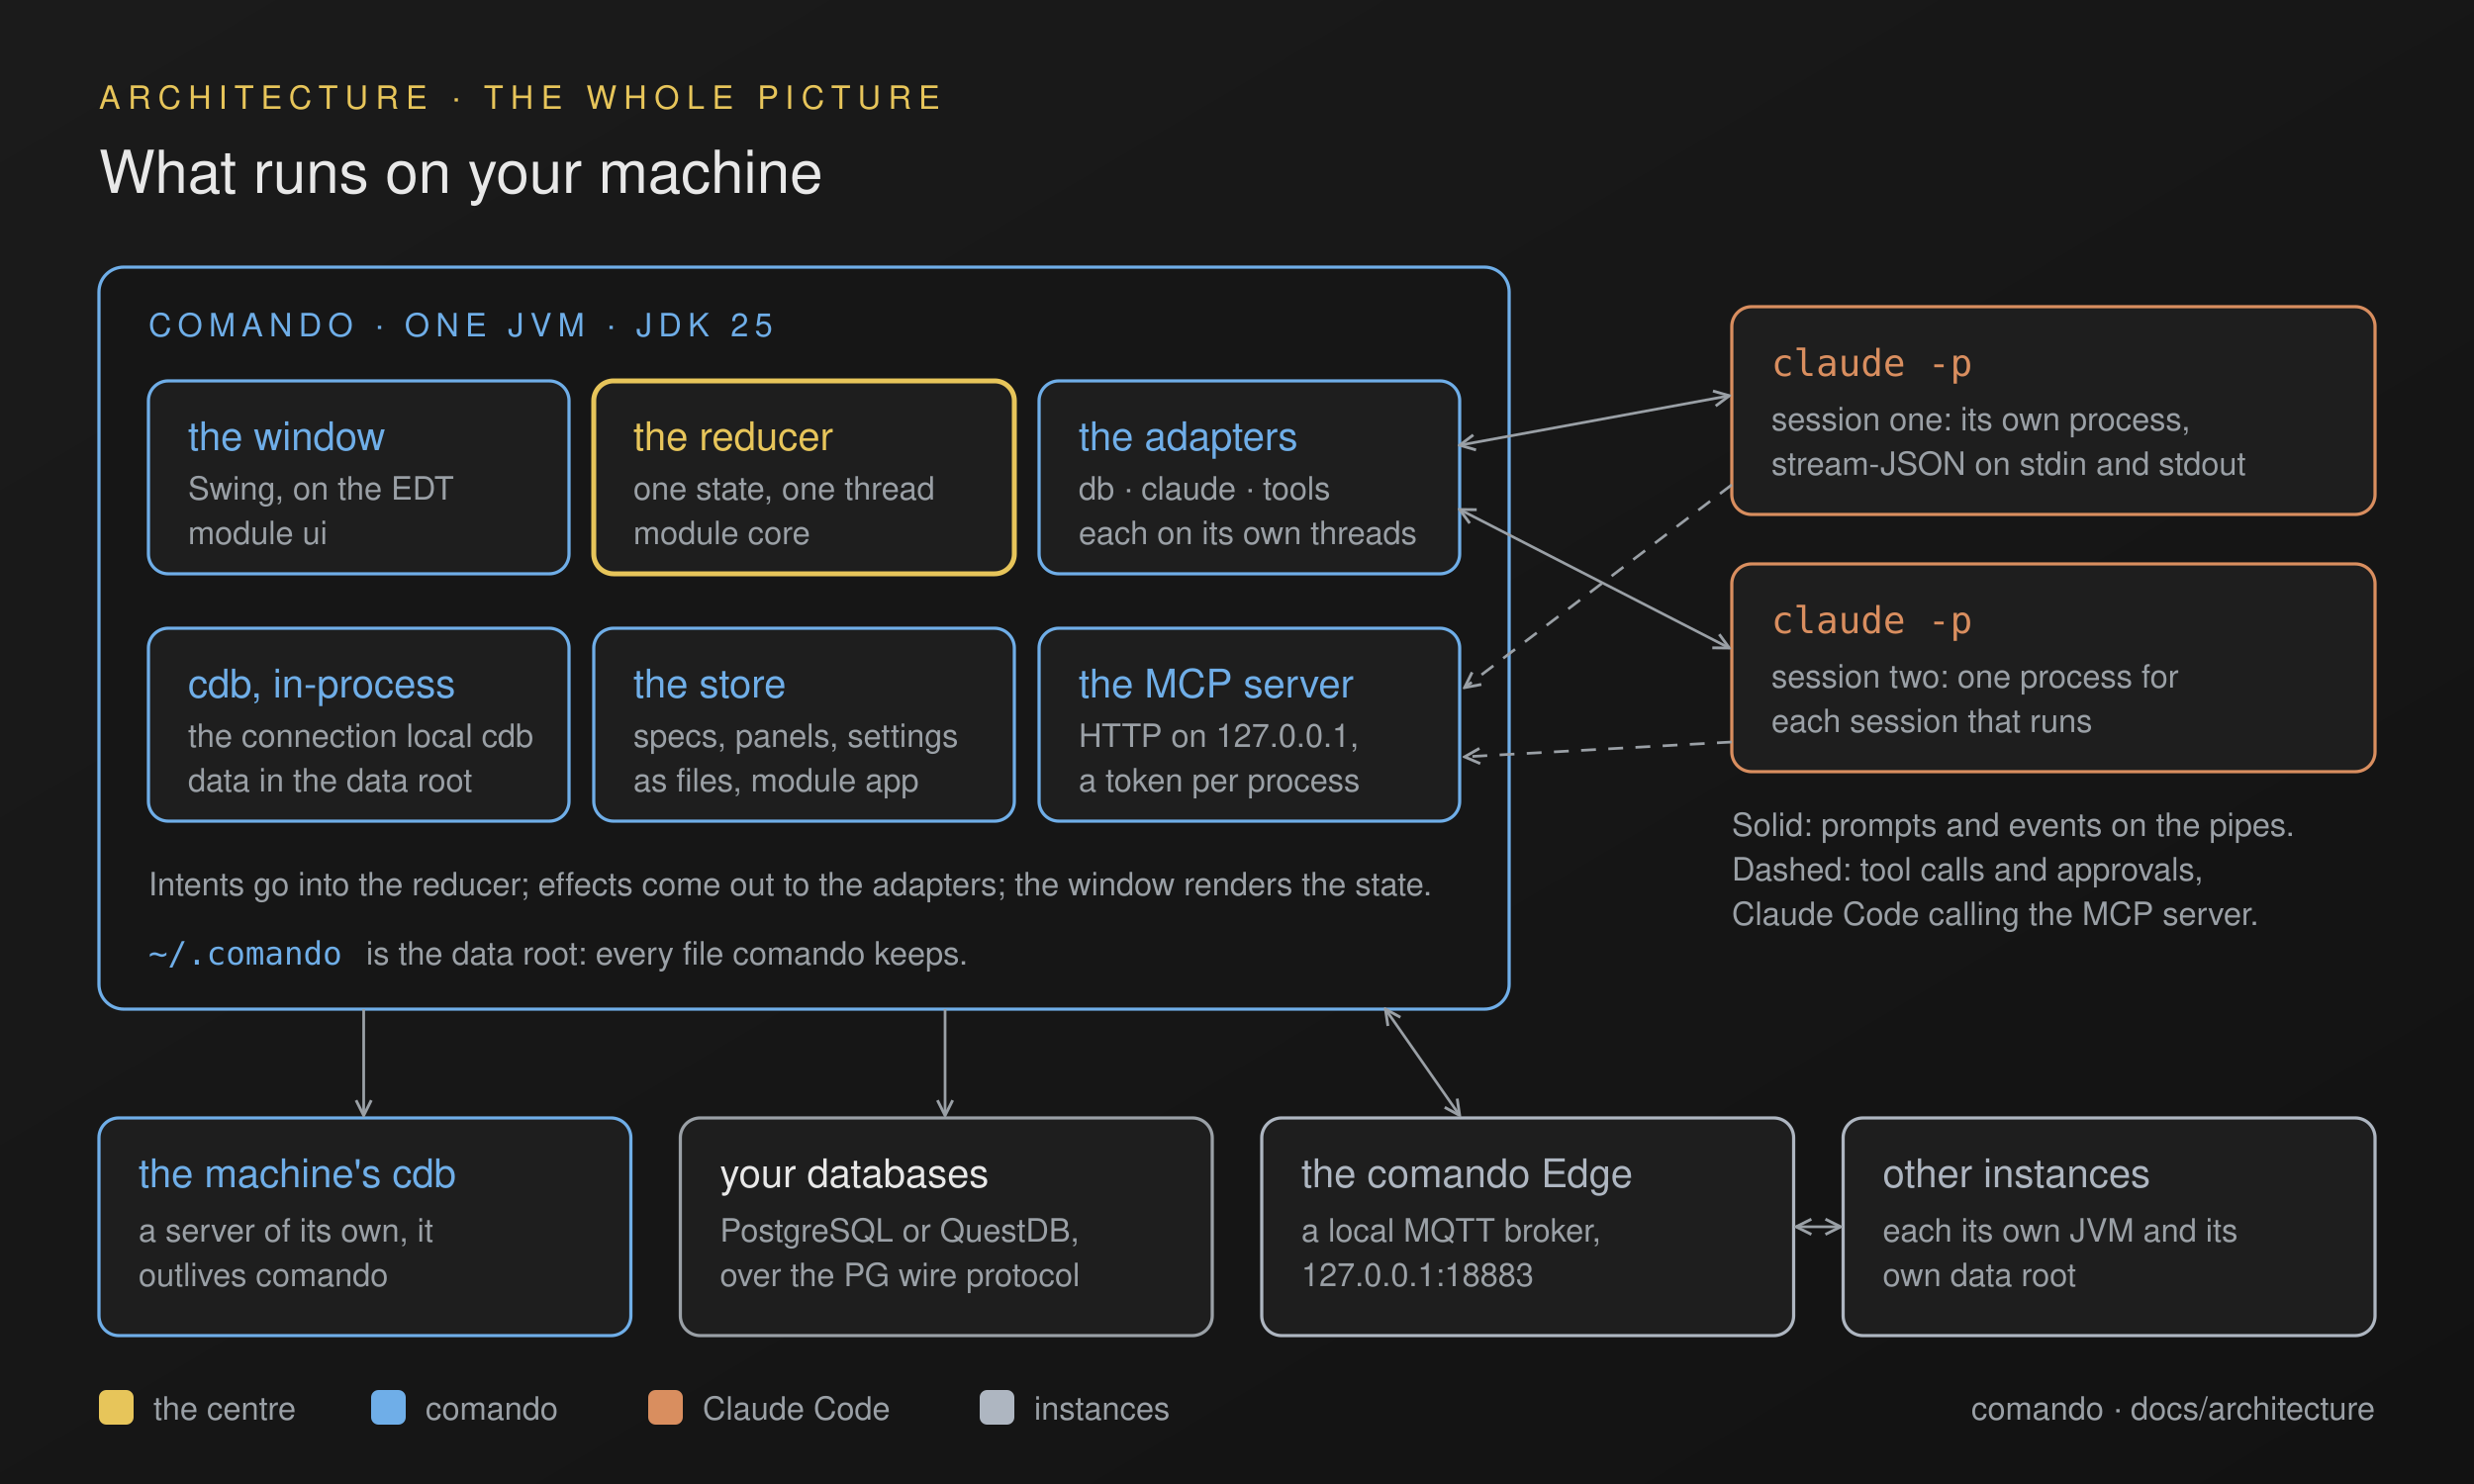
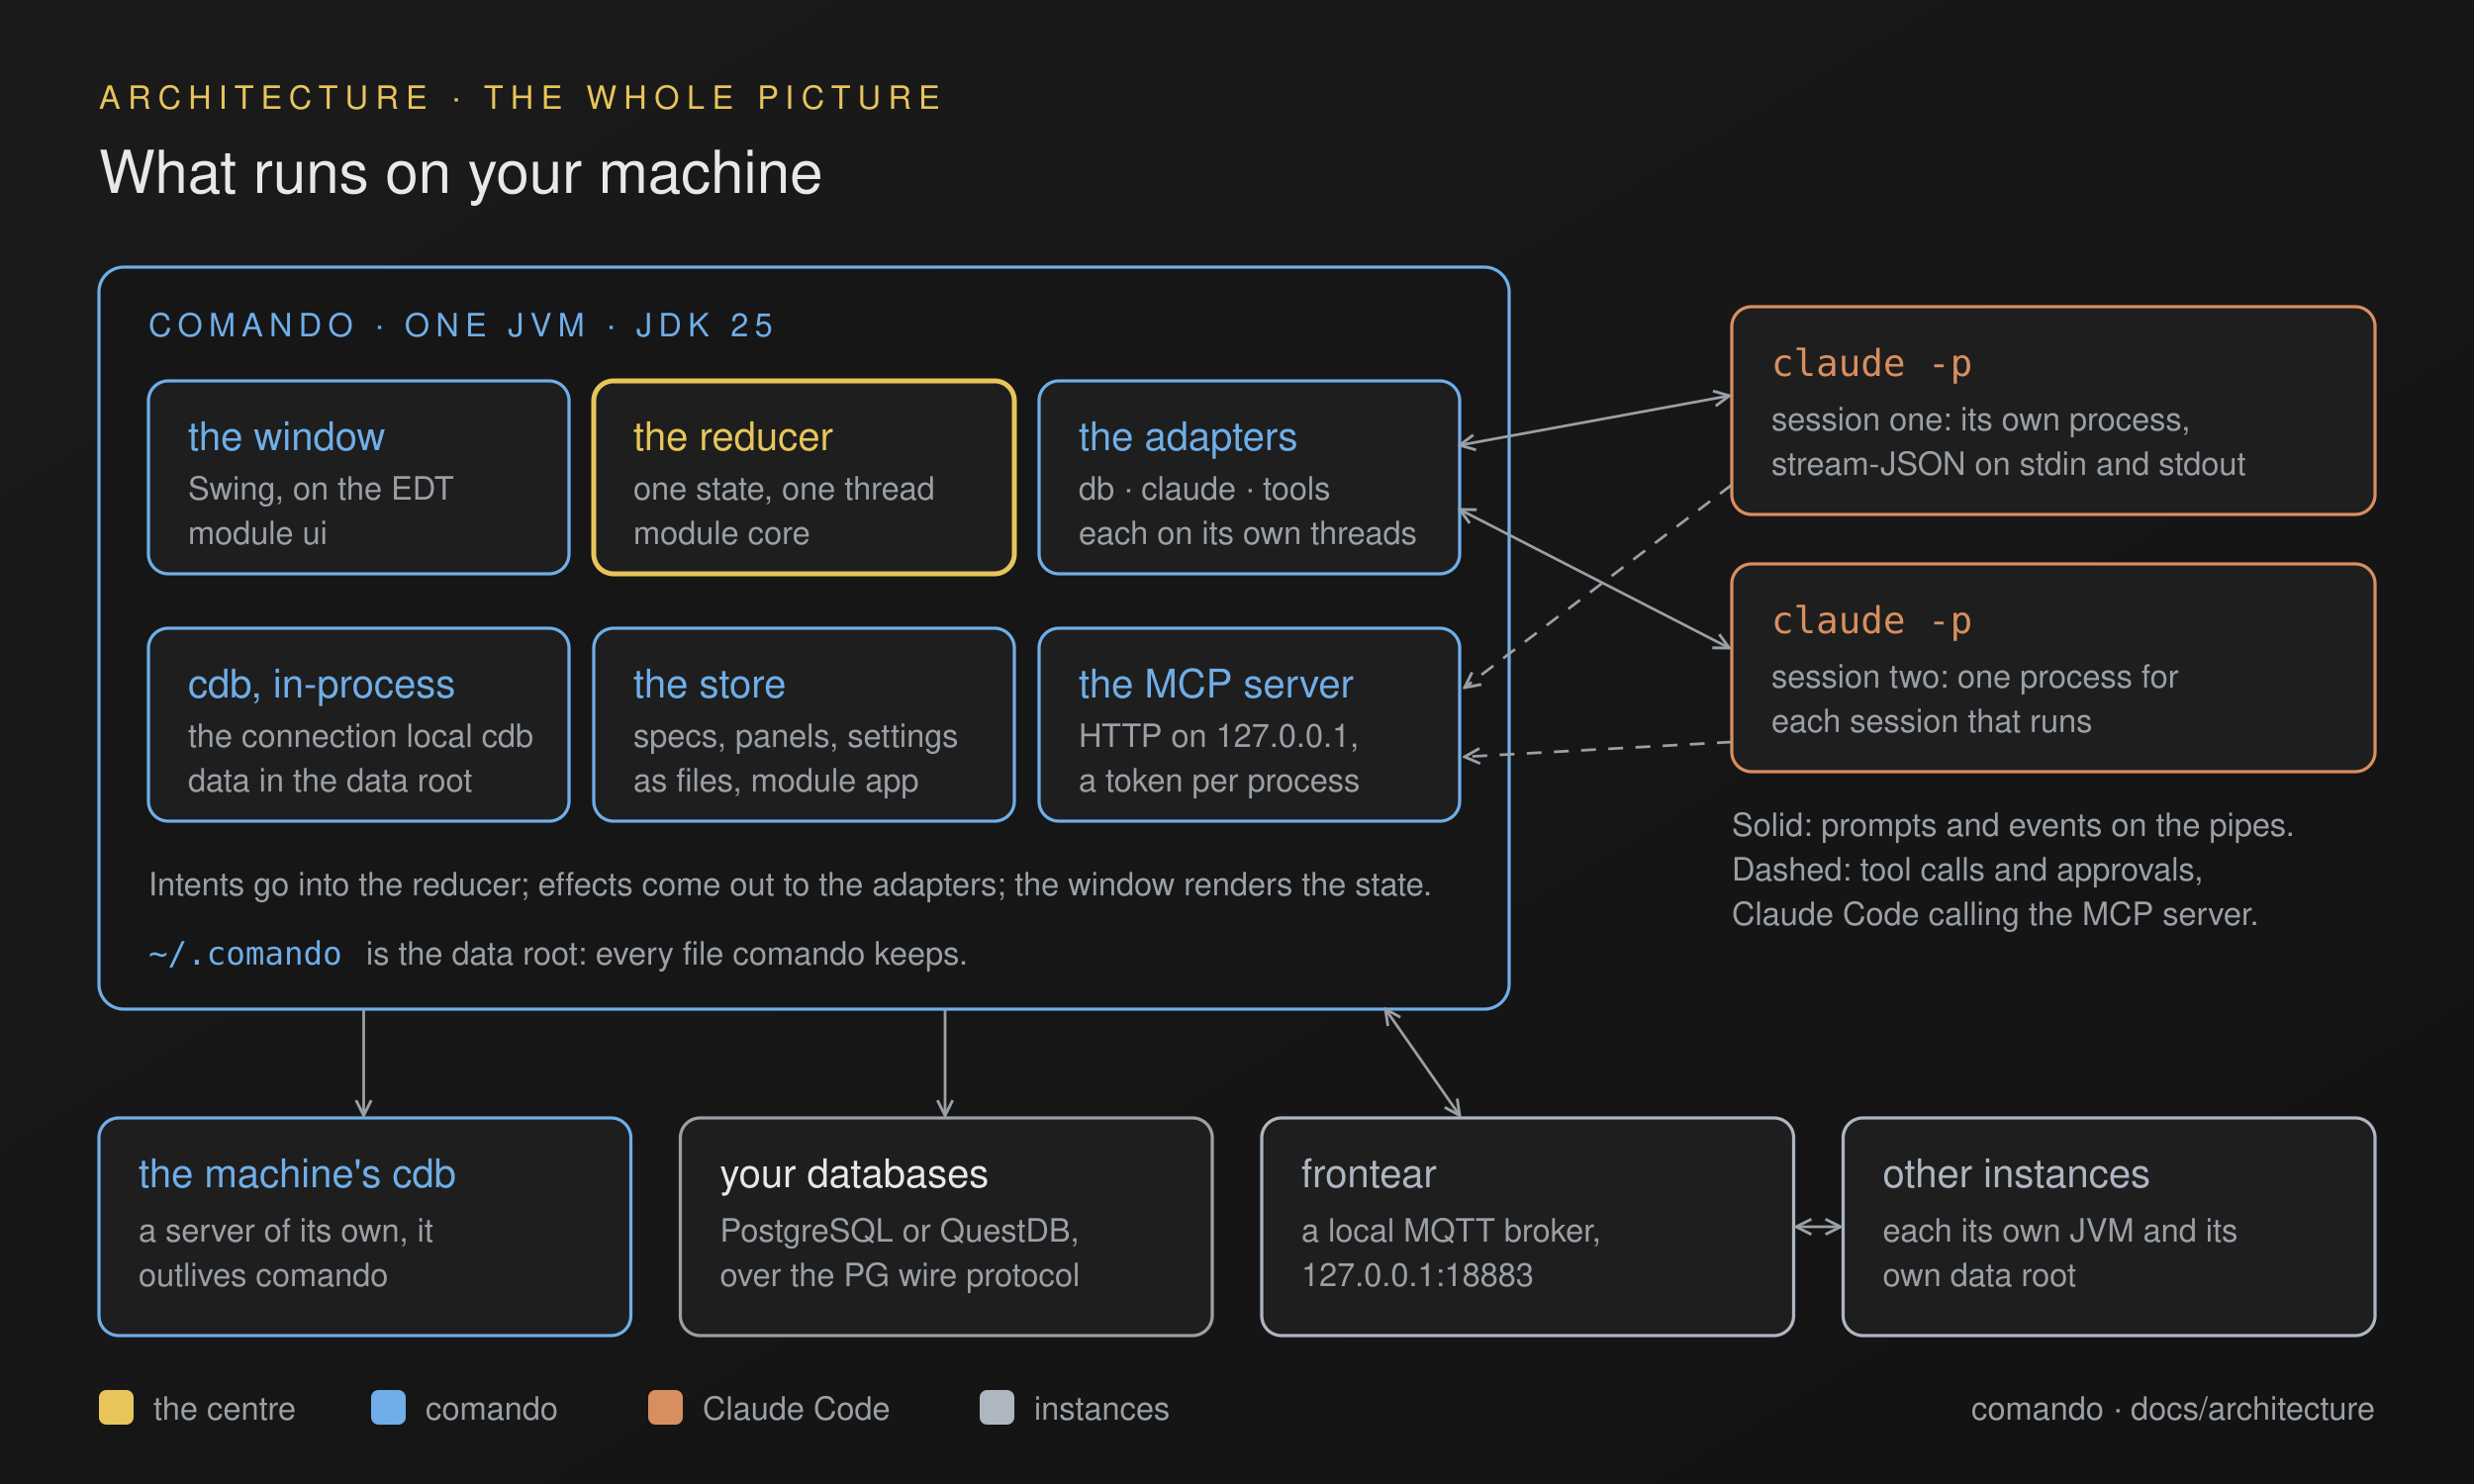
<svg xmlns="http://www.w3.org/2000/svg" width="1000" height="600" viewBox="0 0 1000 600" font-family="-apple-system, Segoe UI, Helvetica, Arial, sans-serif">
  <defs>
    <linearGradient id="bg" x1="0" y1="0" x2="1" y2="1">
      <stop offset="0" stop-color="#1B1B1B" />
      <stop offset="1" stop-color="#121212" />
    </linearGradient>
    <marker id="ar" viewBox="0 0 10 10" refX="9" refY="5" markerWidth="7" markerHeight="7" orient="auto-start-reverse">
      <path d="M1 1 L9 5 L1 9" fill="none" stroke="#9AA0A6" stroke-width="1.5" />
    </marker>
  </defs>
  <rect width="1000" height="600" fill="url(#bg)" />
  <text x="40" y="44" font-size="13" letter-spacing="3" fill="#E7C55A">ARCHITECTURE · THE WHOLE PICTURE</text>
  <text x="40" y="78" font-size="24" font-weight="300" fill="#E8E8E8">What runs on your machine</text>
  <rect x="40" y="108" width="570" height="300" rx="10" fill="#161616" stroke="#6FAEE8" stroke-width="1.3" />
  <text x="60" y="136" font-size="13" letter-spacing="2.5" fill="#6FAEE8">COMANDO · ONE JVM · JDK 25</text>
  <g fill="#1E1E1E" stroke-width="1.3">
    <rect x="60" y="154" width="170" height="78" rx="8" stroke="#6FAEE8" />
    <rect x="240" y="154" width="170" height="78" rx="8" stroke="#E7C55A" stroke-width="2" />
    <rect x="420" y="154" width="170" height="78" rx="8" stroke="#6FAEE8" />
    <rect x="60" y="254" width="170" height="78" rx="8" stroke="#6FAEE8" />
    <rect x="240" y="254" width="170" height="78" rx="8" stroke="#6FAEE8" />
    <rect x="420" y="254" width="170" height="78" rx="8" stroke="#6FAEE8" />
  </g>
  <g font-size="16">
    <text x="76" y="182" fill="#6FAEE8">the window</text>
    <text x="256" y="182" fill="#E7C55A">the reducer</text>
    <text x="436" y="182" fill="#6FAEE8">the adapters</text>
    <text x="76" y="282" fill="#6FAEE8">cdb, in-process</text>
    <text x="256" y="282" fill="#6FAEE8">the store</text>
    <text x="436" y="282" fill="#6FAEE8">the MCP server</text>
  </g>
  <g font-size="13" fill="#9AA0A6">
    <text x="76" y="202">Swing, on the EDT</text>
    <text x="76" y="220">module ui</text>
    <text x="256" y="202">one state, one thread</text>
    <text x="256" y="220">module core</text>
    <text x="436" y="202">db · claude · tools</text>
    <text x="436" y="220">each on its own threads</text>
    <text x="76" y="302">the connection local cdb</text>
    <text x="76" y="320">data in the data root</text>
    <text x="256" y="302">specs, panels, settings</text>
    <text x="256" y="320">as files, module app</text>
    <text x="436" y="302">HTTP on 127.0.0.1,</text>
    <text x="436" y="320">a token per process</text>
    <text x="60" y="362">Intents go into the reducer; effects come out to the adapters; the window renders the state.</text>
  </g>
  <text x="60" y="390" font-family="Menlo, Consolas, monospace" font-size="13" fill="#6FAEE8">~/.comando</text>
  <text x="148" y="390" font-size="13" fill="#9AA0A6">is the data root: every file comando keeps.</text>
  <g fill="#1E1E1E" stroke="#D98E5F" stroke-width="1.3">
    <rect x="700" y="124" width="260" height="84" rx="8" />
    <rect x="700" y="228" width="260" height="84" rx="8" />
  </g>
  <g font-family="Menlo, Consolas, monospace" font-size="15" fill="#D98E5F">
    <text x="716" y="152">claude -p</text>
    <text x="716" y="256">claude -p</text>
  </g>
  <g font-size="13" fill="#9AA0A6">
    <text x="716" y="174">session one: its own process,</text>
    <text x="716" y="192">stream-JSON on stdin and stdout</text>
    <text x="716" y="278">session two: one process for</text>
    <text x="716" y="296">each session that runs</text>
    <text x="700" y="338">Solid: prompts and events on the pipes.</text>
    <text x="700" y="356">Dashed: tool calls and approvals,</text>
    <text x="700" y="374">Claude Code calling the MCP server.</text>
  </g>
  <g stroke="#9AA0A6" stroke-width="1.1" fill="none">
    <path d="M590 180 L699 160" marker-end="url(#ar)" marker-start="url(#ar)" />
    <path d="M590 206 L699 262" marker-end="url(#ar)" marker-start="url(#ar)" />
    <path d="M700 196 L592 278" stroke-dasharray="6 5" marker-end="url(#ar)" />
    <path d="M700 300 L592 306" stroke-dasharray="6 5" marker-end="url(#ar)" />
  </g>
  <g fill="#1E1E1E" stroke-width="1.3">
    <rect x="40" y="452" width="215" height="88" rx="8" stroke="#6FAEE8" />
    <rect x="275" y="452" width="215" height="88" rx="8" stroke="#9AA0A6" />
    <rect x="510" y="452" width="215" height="88" rx="8" stroke="#AEB6C1" />
    <rect x="745" y="452" width="215" height="88" rx="8" stroke="#AEB6C1" />
  </g>
  <g font-size="16">
    <text x="56" y="480" fill="#6FAEE8">the machine's cdb</text>
    <text x="291" y="480" fill="#E8E8E8">your databases</text>
-     <text x="526" y="480" fill="#AEB6C1">the comando Edge</text>
+     <text x="526" y="480" fill="#AEB6C1">frontear</text>
    <text x="761" y="480" fill="#AEB6C1">other instances</text>
  </g>
  <g font-size="13" fill="#9AA0A6">
    <text x="56" y="502">a server of its own, it</text>
    <text x="56" y="520">outlives comando</text>
    <text x="291" y="502">PostgreSQL or QuestDB,</text>
    <text x="291" y="520">over the PG wire protocol</text>
    <text x="526" y="502">a local MQTT broker,</text>
    <text x="526" y="520">127.0.0.1:18883</text>
    <text x="761" y="502">each its own JVM and its</text>
    <text x="761" y="520">own data root</text>
  </g>
  <g stroke="#9AA0A6" stroke-width="1.1" marker-end="url(#ar)">
    <line x1="147" y1="408" x2="147" y2="451" />
    <line x1="382" y1="408" x2="382" y2="451" />
    <line x1="560" y1="408" x2="590" y2="451" marker-start="url(#ar)" />
  </g>
  <line x1="726" y1="496" x2="744" y2="496" stroke="#9AA0A6" stroke-width="1.1" marker-end="url(#ar)" marker-start="url(#ar)" />
  <g font-size="13" fill="#9AA0A6">
    <rect x="40" y="562" width="14" height="14" rx="3" fill="#E7C55A" />
    <text x="62" y="574">the centre</text>
    <rect x="150" y="562" width="14" height="14" rx="3" fill="#6FAEE8" />
    <text x="172" y="574">comando</text>
    <rect x="262" y="562" width="14" height="14" rx="3" fill="#D98E5F" />
    <text x="284" y="574">Claude Code</text>
    <rect x="396" y="562" width="14" height="14" rx="3" fill="#AEB6C1" />
    <text x="418" y="574">instances</text>
    <text x="960" y="574" text-anchor="end">comando · docs/architecture</text>
  </g>
</svg>
